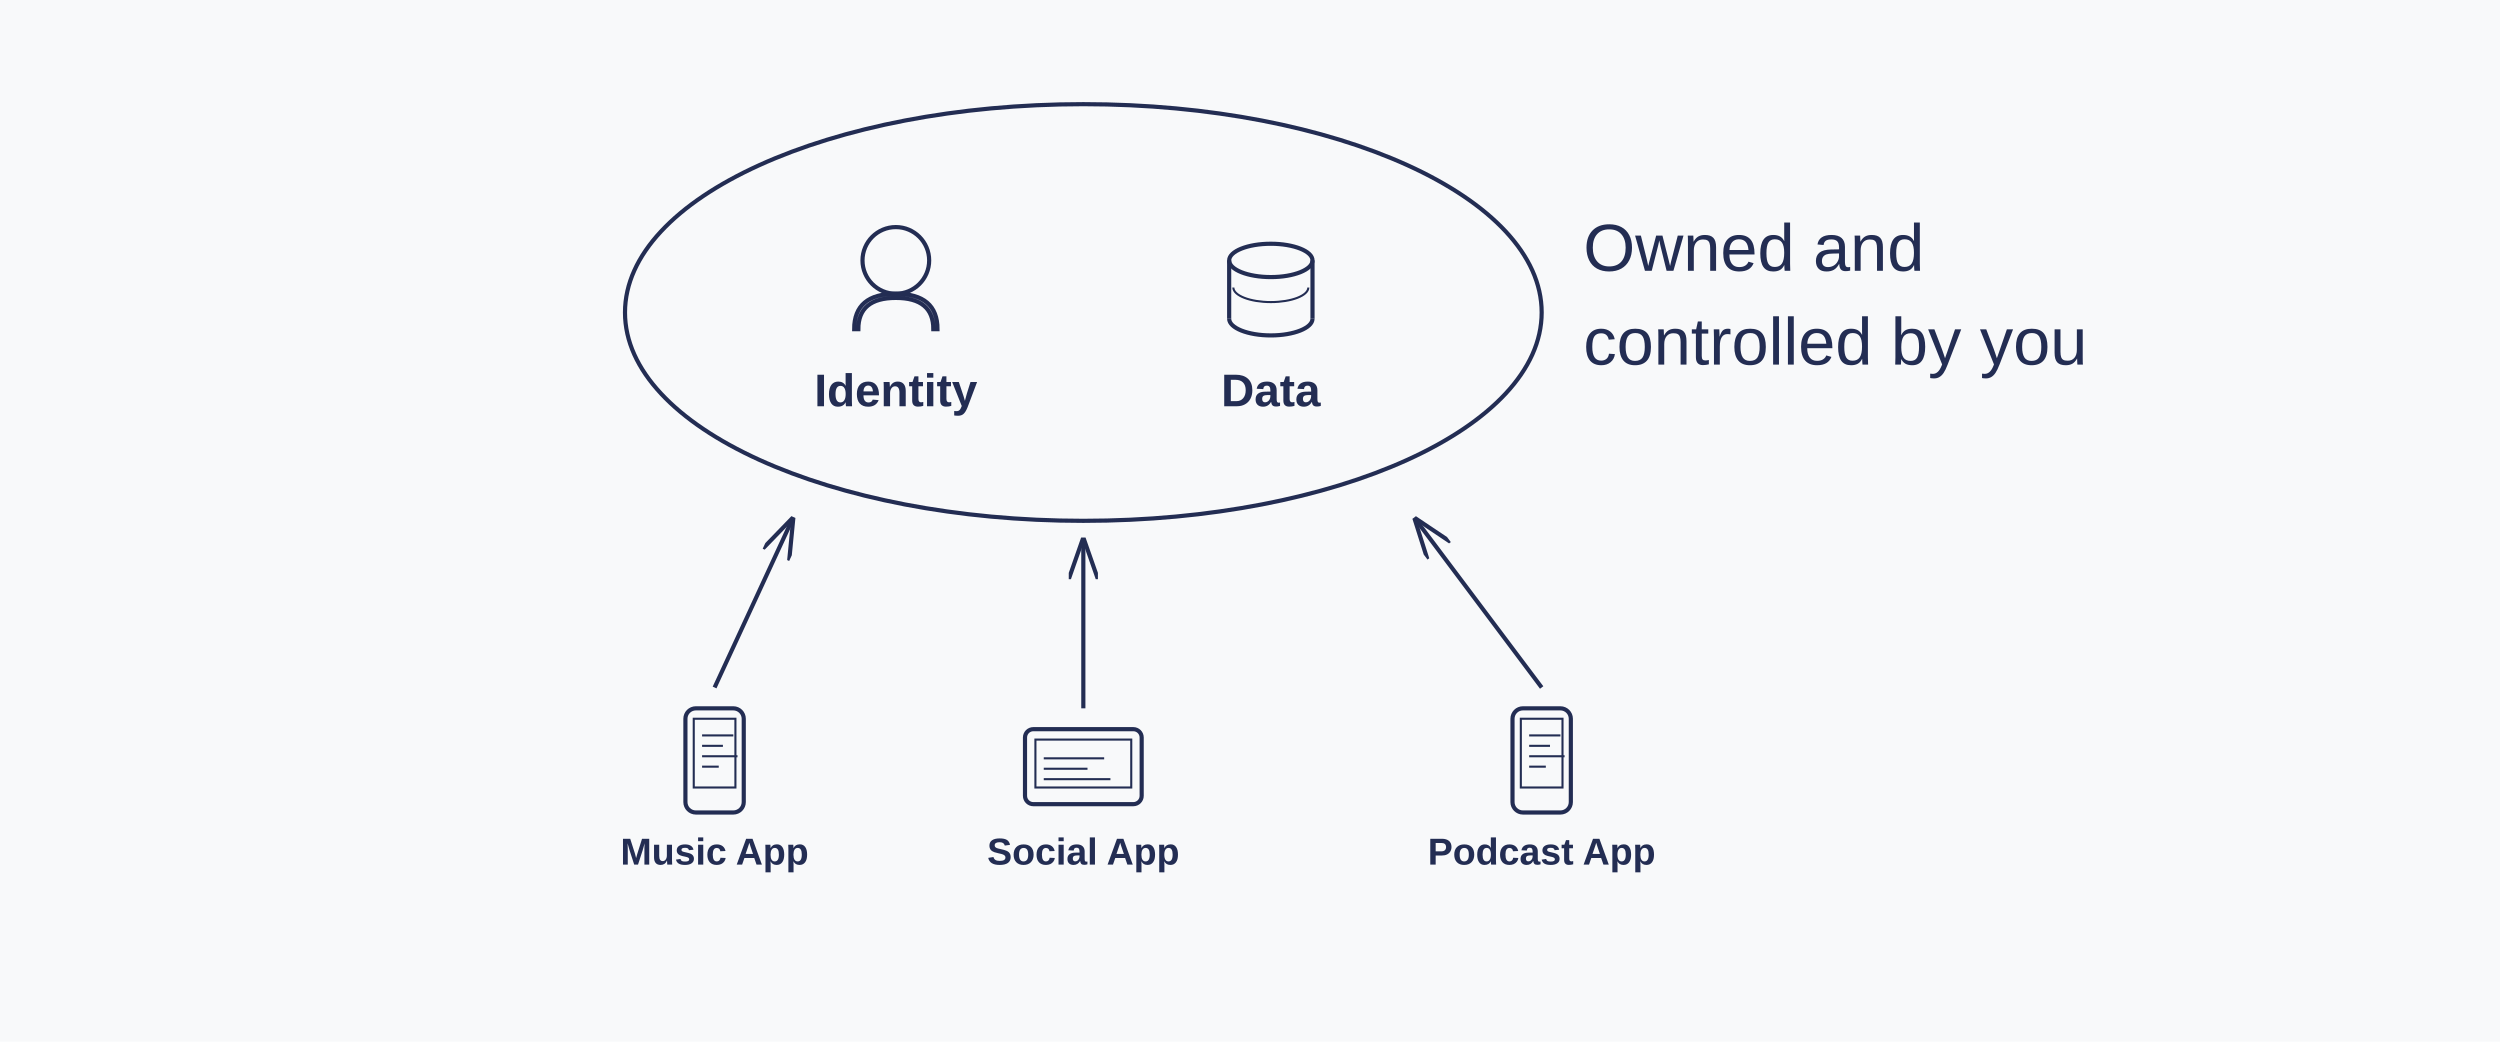
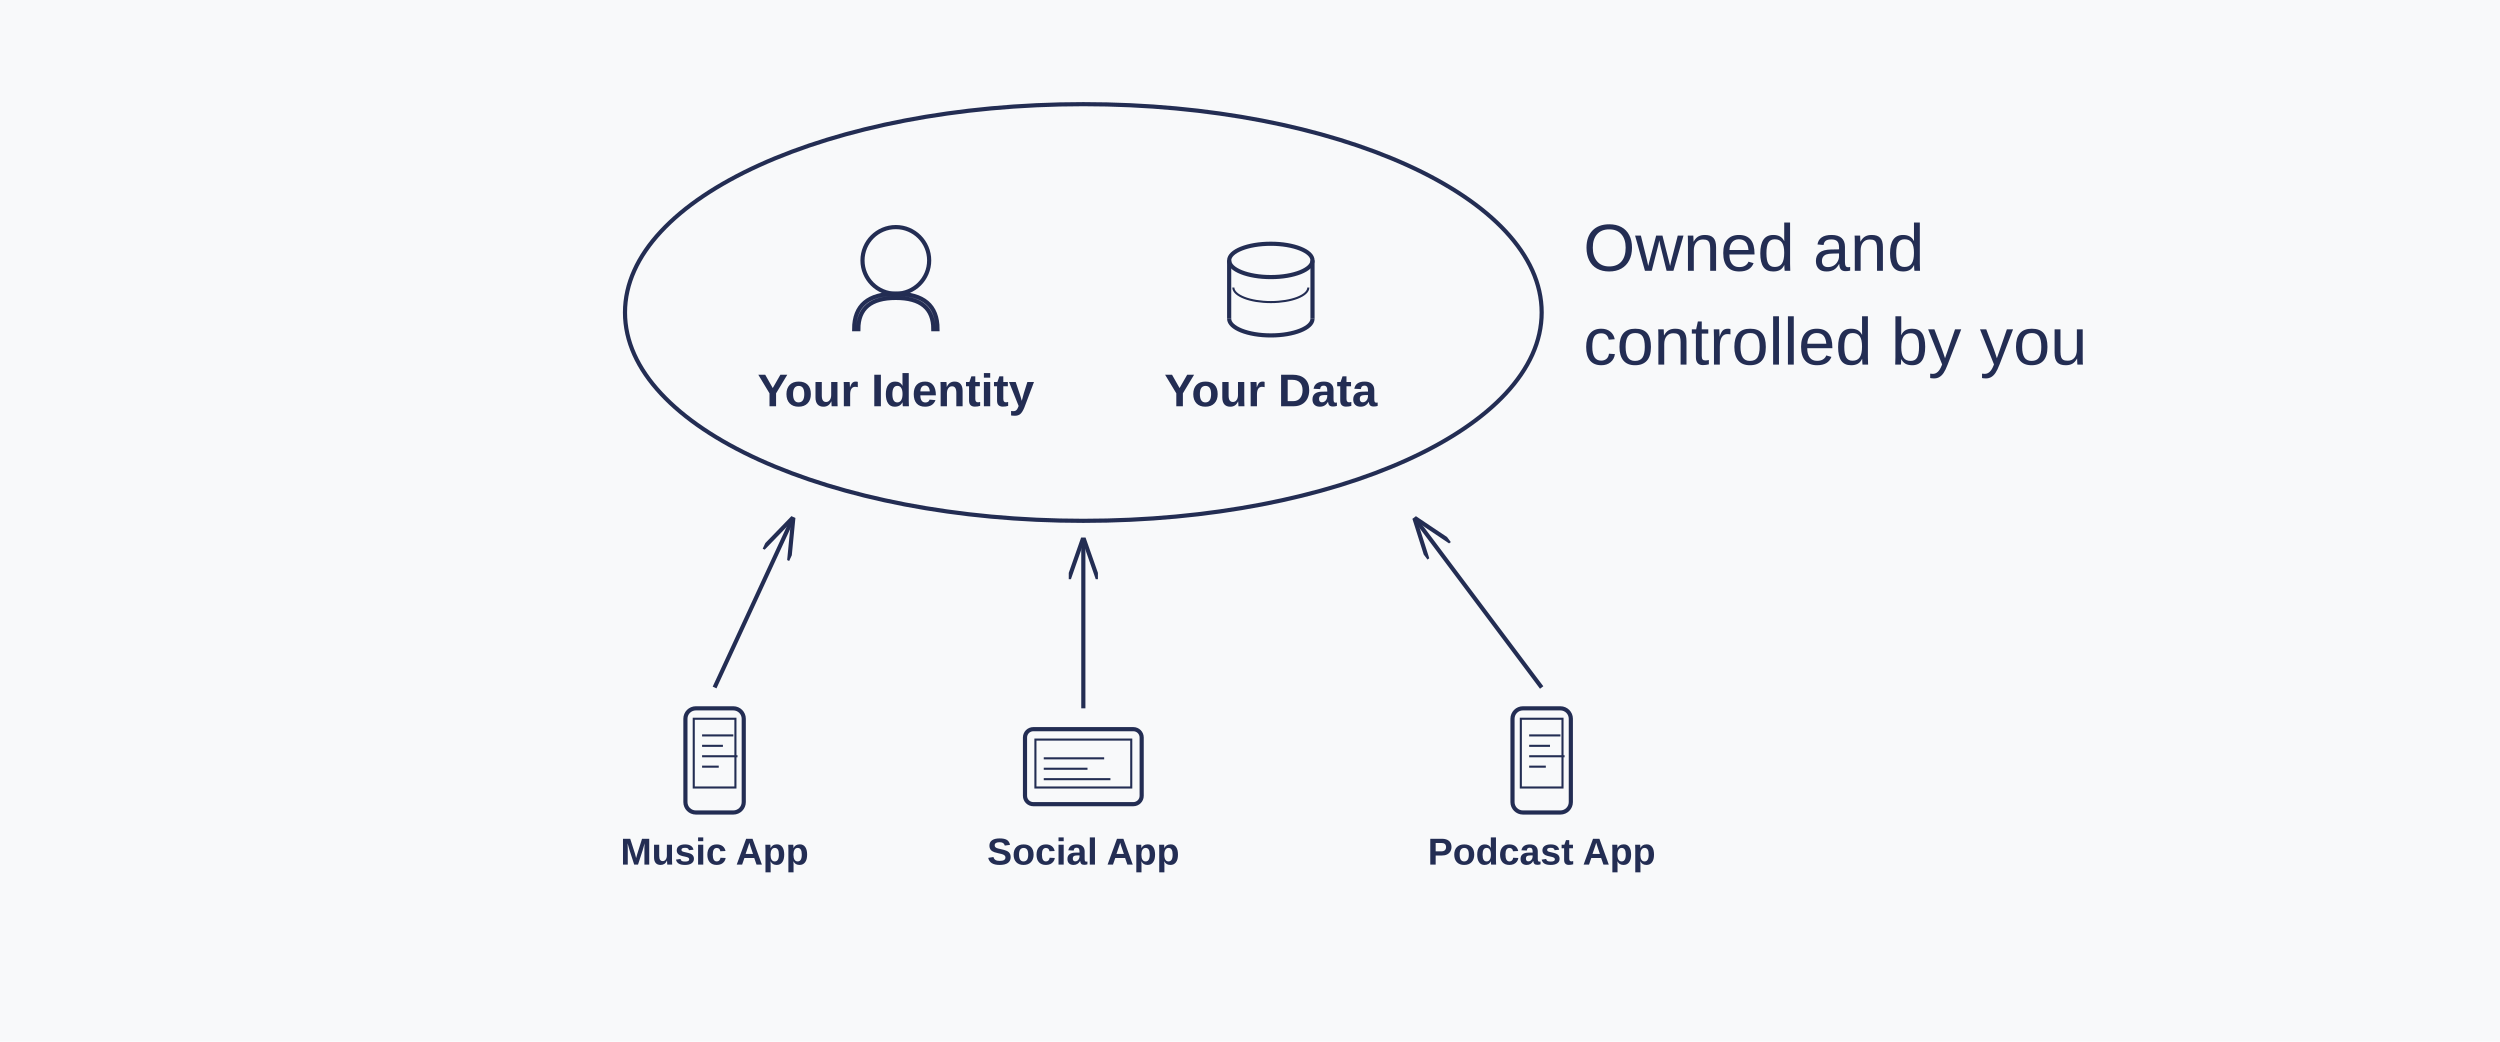
<svg xmlns="http://www.w3.org/2000/svg" viewBox="0 0 1200 500">
  <rect width="1200" height="500" fill="#f8f9fa" />
  <ellipse cx="520" cy="150" rx="220" ry="100" fill="none" stroke="#232d53" stroke-width="2" />
  <circle cx="430" cy="125" r="16" fill="none" stroke="#232d53" stroke-width="2" />
  <path d="M 410 158 Q 410 141 430 141 Q 450 141 450 158 L 448 158 Q 448 143 430 143 Q 412 143 412 158 Z" fill="none" stroke="#232d53" stroke-width="2" />
-   <text x="430" y="195" text-anchor="middle" font-family="Arial, sans-serif" font-size="22" font-weight="bold" fill="#232d53">Identity</text>
+   <text x="430" y="195" text-anchor="middle" font-family="Arial, sans-serif" font-size="22" font-weight="bold" fill="#232d53">Your Identity</text>
  <ellipse cx="610" cy="125" rx="20" ry="8" fill="none" stroke="#232d53" stroke-width="2" />
  <line x1="590" y1="125" x2="590" y2="153" stroke="#232d53" stroke-width="2" />
  <line x1="630" y1="125" x2="630" y2="153" stroke="#232d53" stroke-width="2" />
  <path d="M 590 153 A 20 8 0 0 0 630 153" fill="none" stroke="#232d53" stroke-width="2" />
  <path d="M 592 138 A 18 7 0 0 0 628 138" fill="none" stroke="#232d53" stroke-width="1" />
-   <text x="610" y="195" text-anchor="middle" font-family="Arial, sans-serif" font-size="22" font-weight="bold" fill="#232d53">Data</text>
+   <text x="610" y="195" text-anchor="middle" font-family="Arial, sans-serif" font-size="22" font-weight="bold" fill="#232d53">Your Data</text>
  <text x="760" y="130" text-anchor="left" font-family="Arial, sans-serif" font-size="32" fill="#232d53">Owned and</text>
  <text x="760" y="175" text-anchor="left" font-family="Arial, sans-serif" font-size="32" fill="#232d53">controlled by you</text>
  <rect x="329" y="340" width="28" height="50" fill="none" stroke="#232d53" stroke-width="2" rx="5" />
  <rect x="333" y="345" width="20" height="33" fill="none" stroke="#232d53" stroke-width="1" />
  <line x1="337" y1="353" x2="352" y2="353" stroke="#232d53" stroke-width="1" />
  <line x1="337" y1="358" x2="347" y2="358" stroke="#232d53" stroke-width="1" />
  <line x1="337" y1="363" x2="354" y2="363" stroke="#232d53" stroke-width="1" />
  <line x1="337" y1="368" x2="345" y2="368" stroke="#232d53" stroke-width="1" />
  <text x="343" y="415" text-anchor="middle" font-family="Arial, sans-serif" font-size="18" font-weight="bold" fill="#232d53">Music App</text>
  <rect x="492" y="350" width="56" height="36" fill="none" stroke="#232d53" stroke-width="2" rx="4" />
  <rect x="497" y="355" width="46" height="23" fill="none" stroke="#232d53" stroke-width="1" />
  <line x1="501" y1="364" x2="530" y2="364" stroke="#232d53" stroke-width="1" />
  <line x1="501" y1="369" x2="522" y2="369" stroke="#232d53" stroke-width="1" />
  <line x1="501" y1="374" x2="533" y2="374" stroke="#232d53" stroke-width="1" />
  <text x="520" y="415" text-anchor="middle" font-family="Arial, sans-serif" font-size="18" font-weight="bold" fill="#232d53">Social App</text>
  <rect x="726" y="340" width="28" height="50" fill="none" stroke="#232d53" stroke-width="2" rx="5" />
  <rect x="730" y="345" width="20" height="33" fill="none" stroke="#232d53" stroke-width="1" />
  <line x1="734" y1="353" x2="749" y2="353" stroke="#232d53" stroke-width="1" />
  <line x1="734" y1="358" x2="744" y2="358" stroke="#232d53" stroke-width="1" />
  <line x1="734" y1="363" x2="751" y2="363" stroke="#232d53" stroke-width="1" />
  <line x1="734" y1="368" x2="742" y2="368" stroke="#232d53" stroke-width="1" />
  <text x="740" y="415" text-anchor="middle" font-family="Arial, sans-serif" font-size="18" font-weight="bold" fill="#232d53">Podcast App</text>
  <line x1="343" y1="330" x2="380" y2="250" stroke="#232d53" stroke-width="2" marker-end="url(#arrowhead)" />
  <line x1="520" y1="340" x2="520" y2="260" stroke="#232d53" stroke-width="2" marker-end="url(#arrowhead)" />
  <line x1="740" y1="330" x2="680" y2="250" stroke="#232d53" stroke-width="2" marker-end="url(#arrowhead)" />
  <defs>
    <marker id="arrowhead" markerWidth="10" markerHeight="7" refX="9" refY="3.5" orient="auto">
      <path d="M 0 0 L 10 3.5 L 0 7" fill="none" stroke="#232d53" stroke-width="1" />
    </marker>
  </defs>
</svg>
